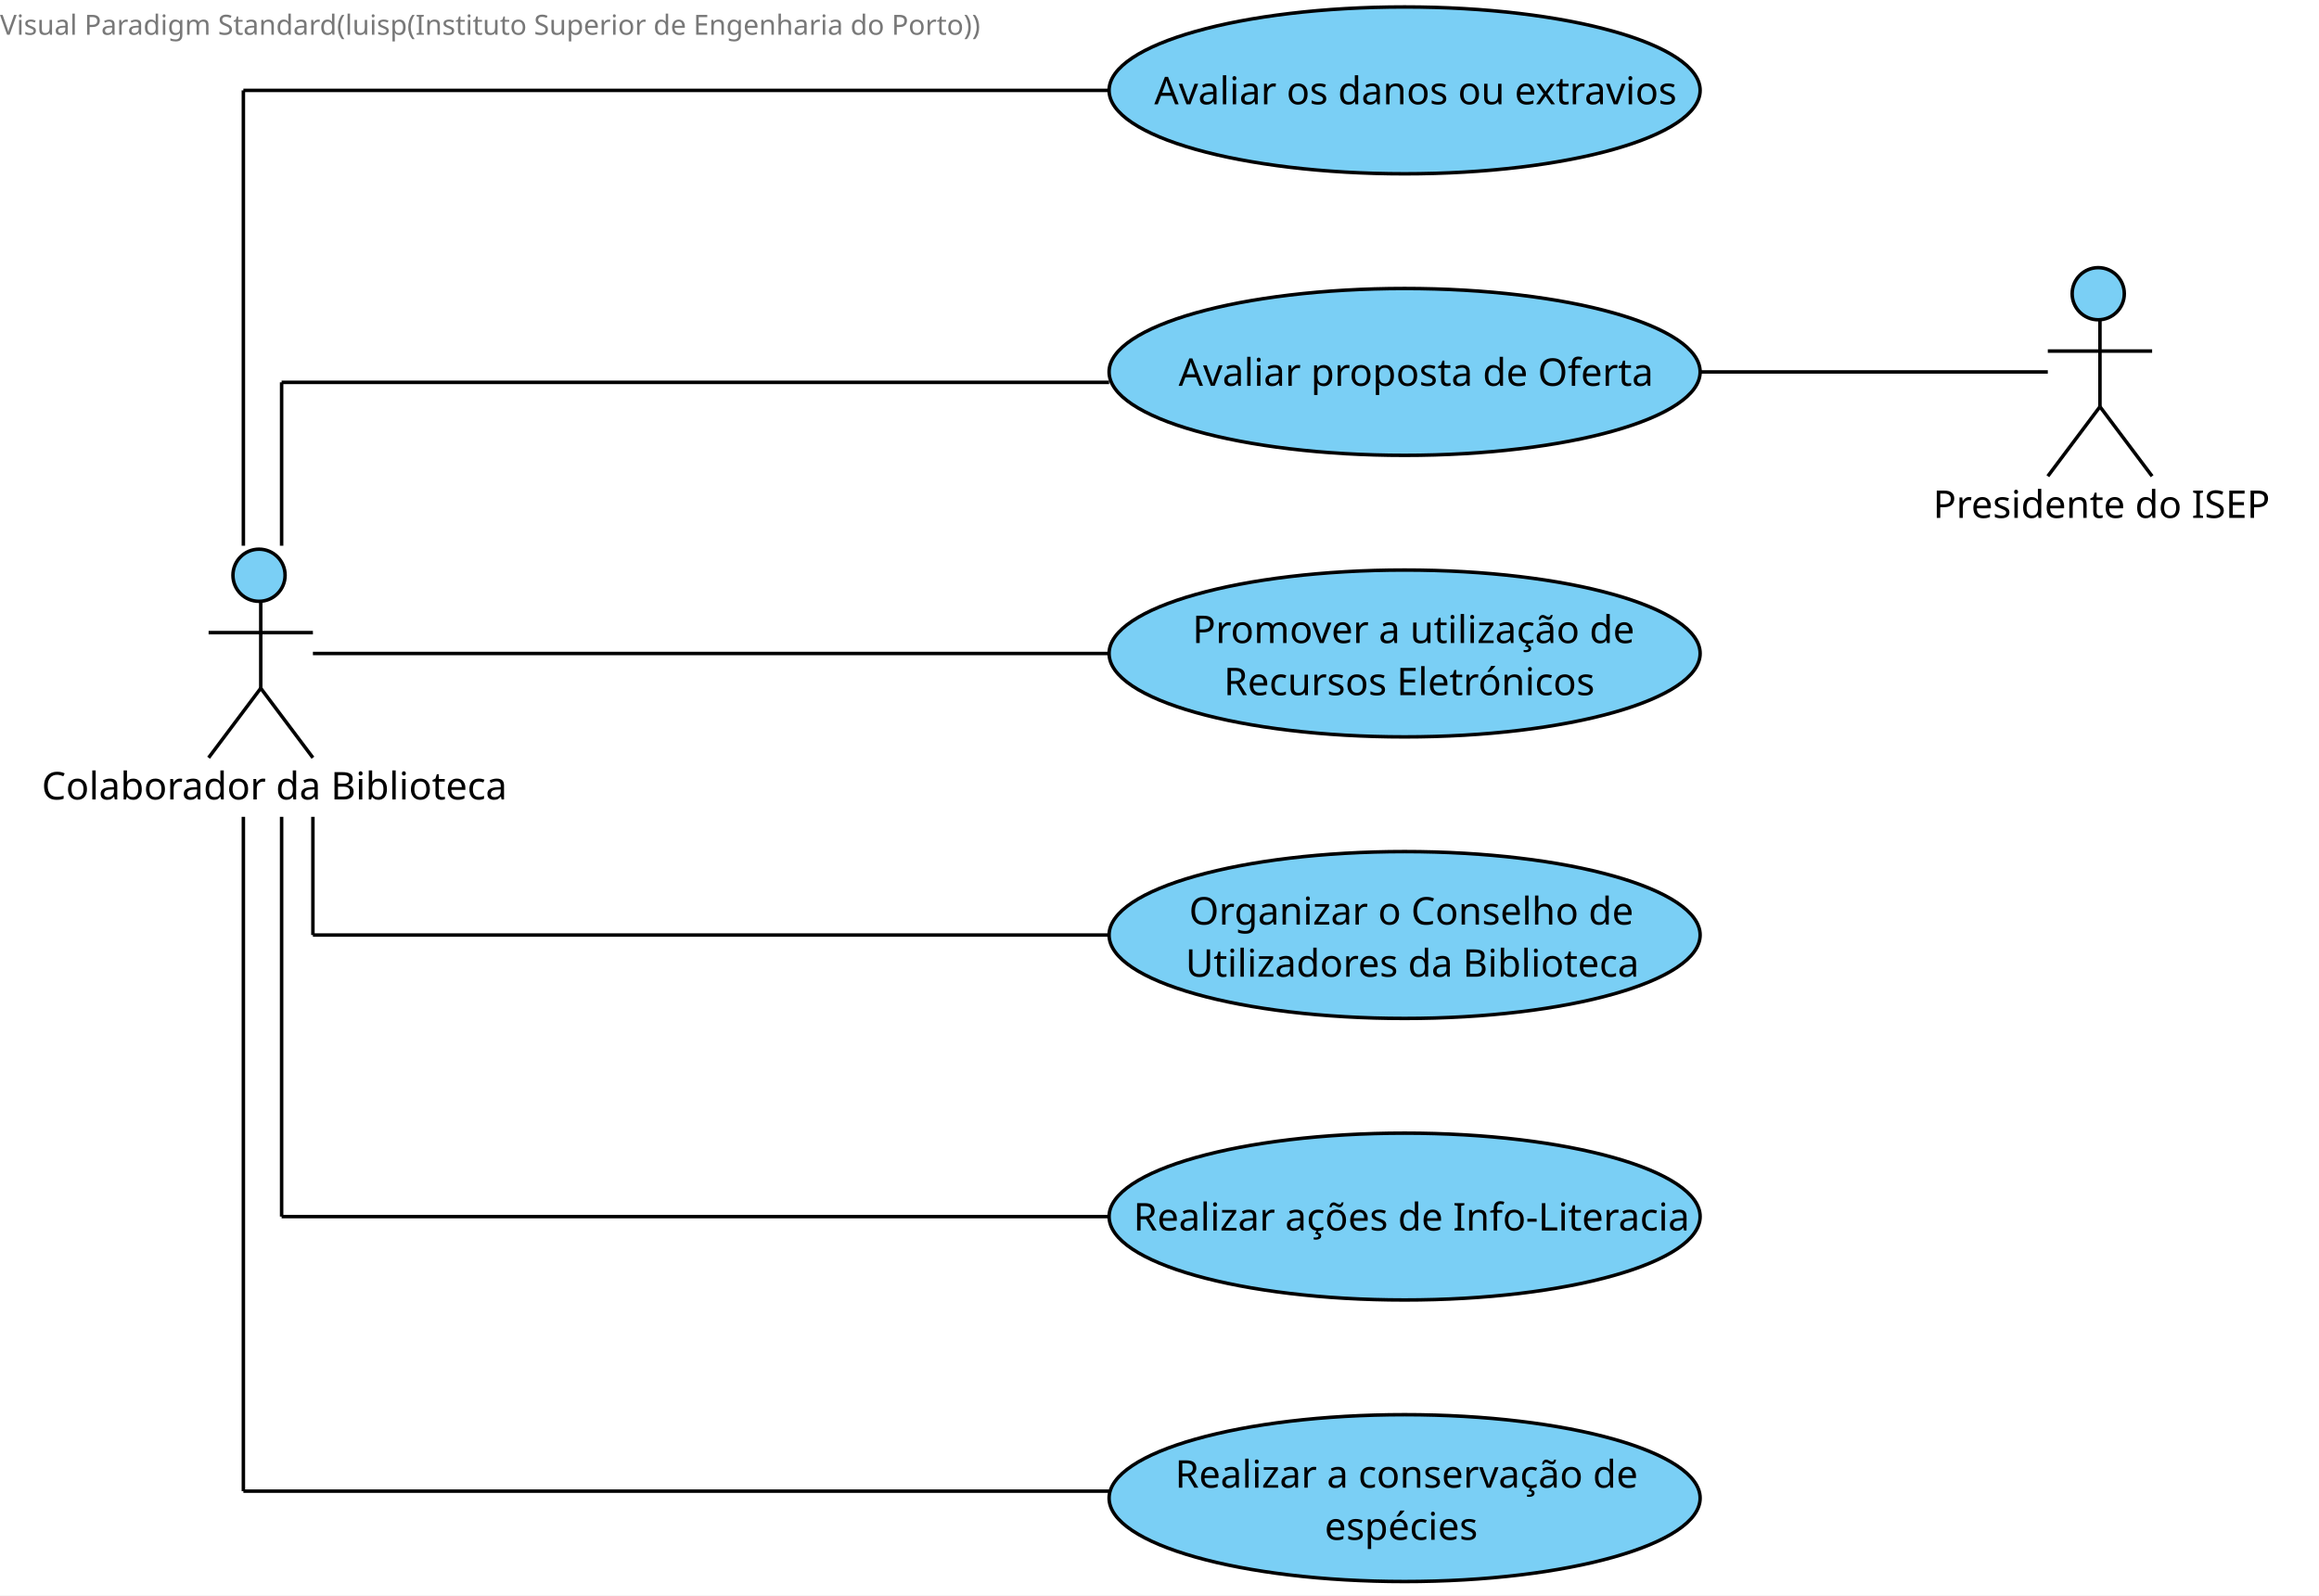
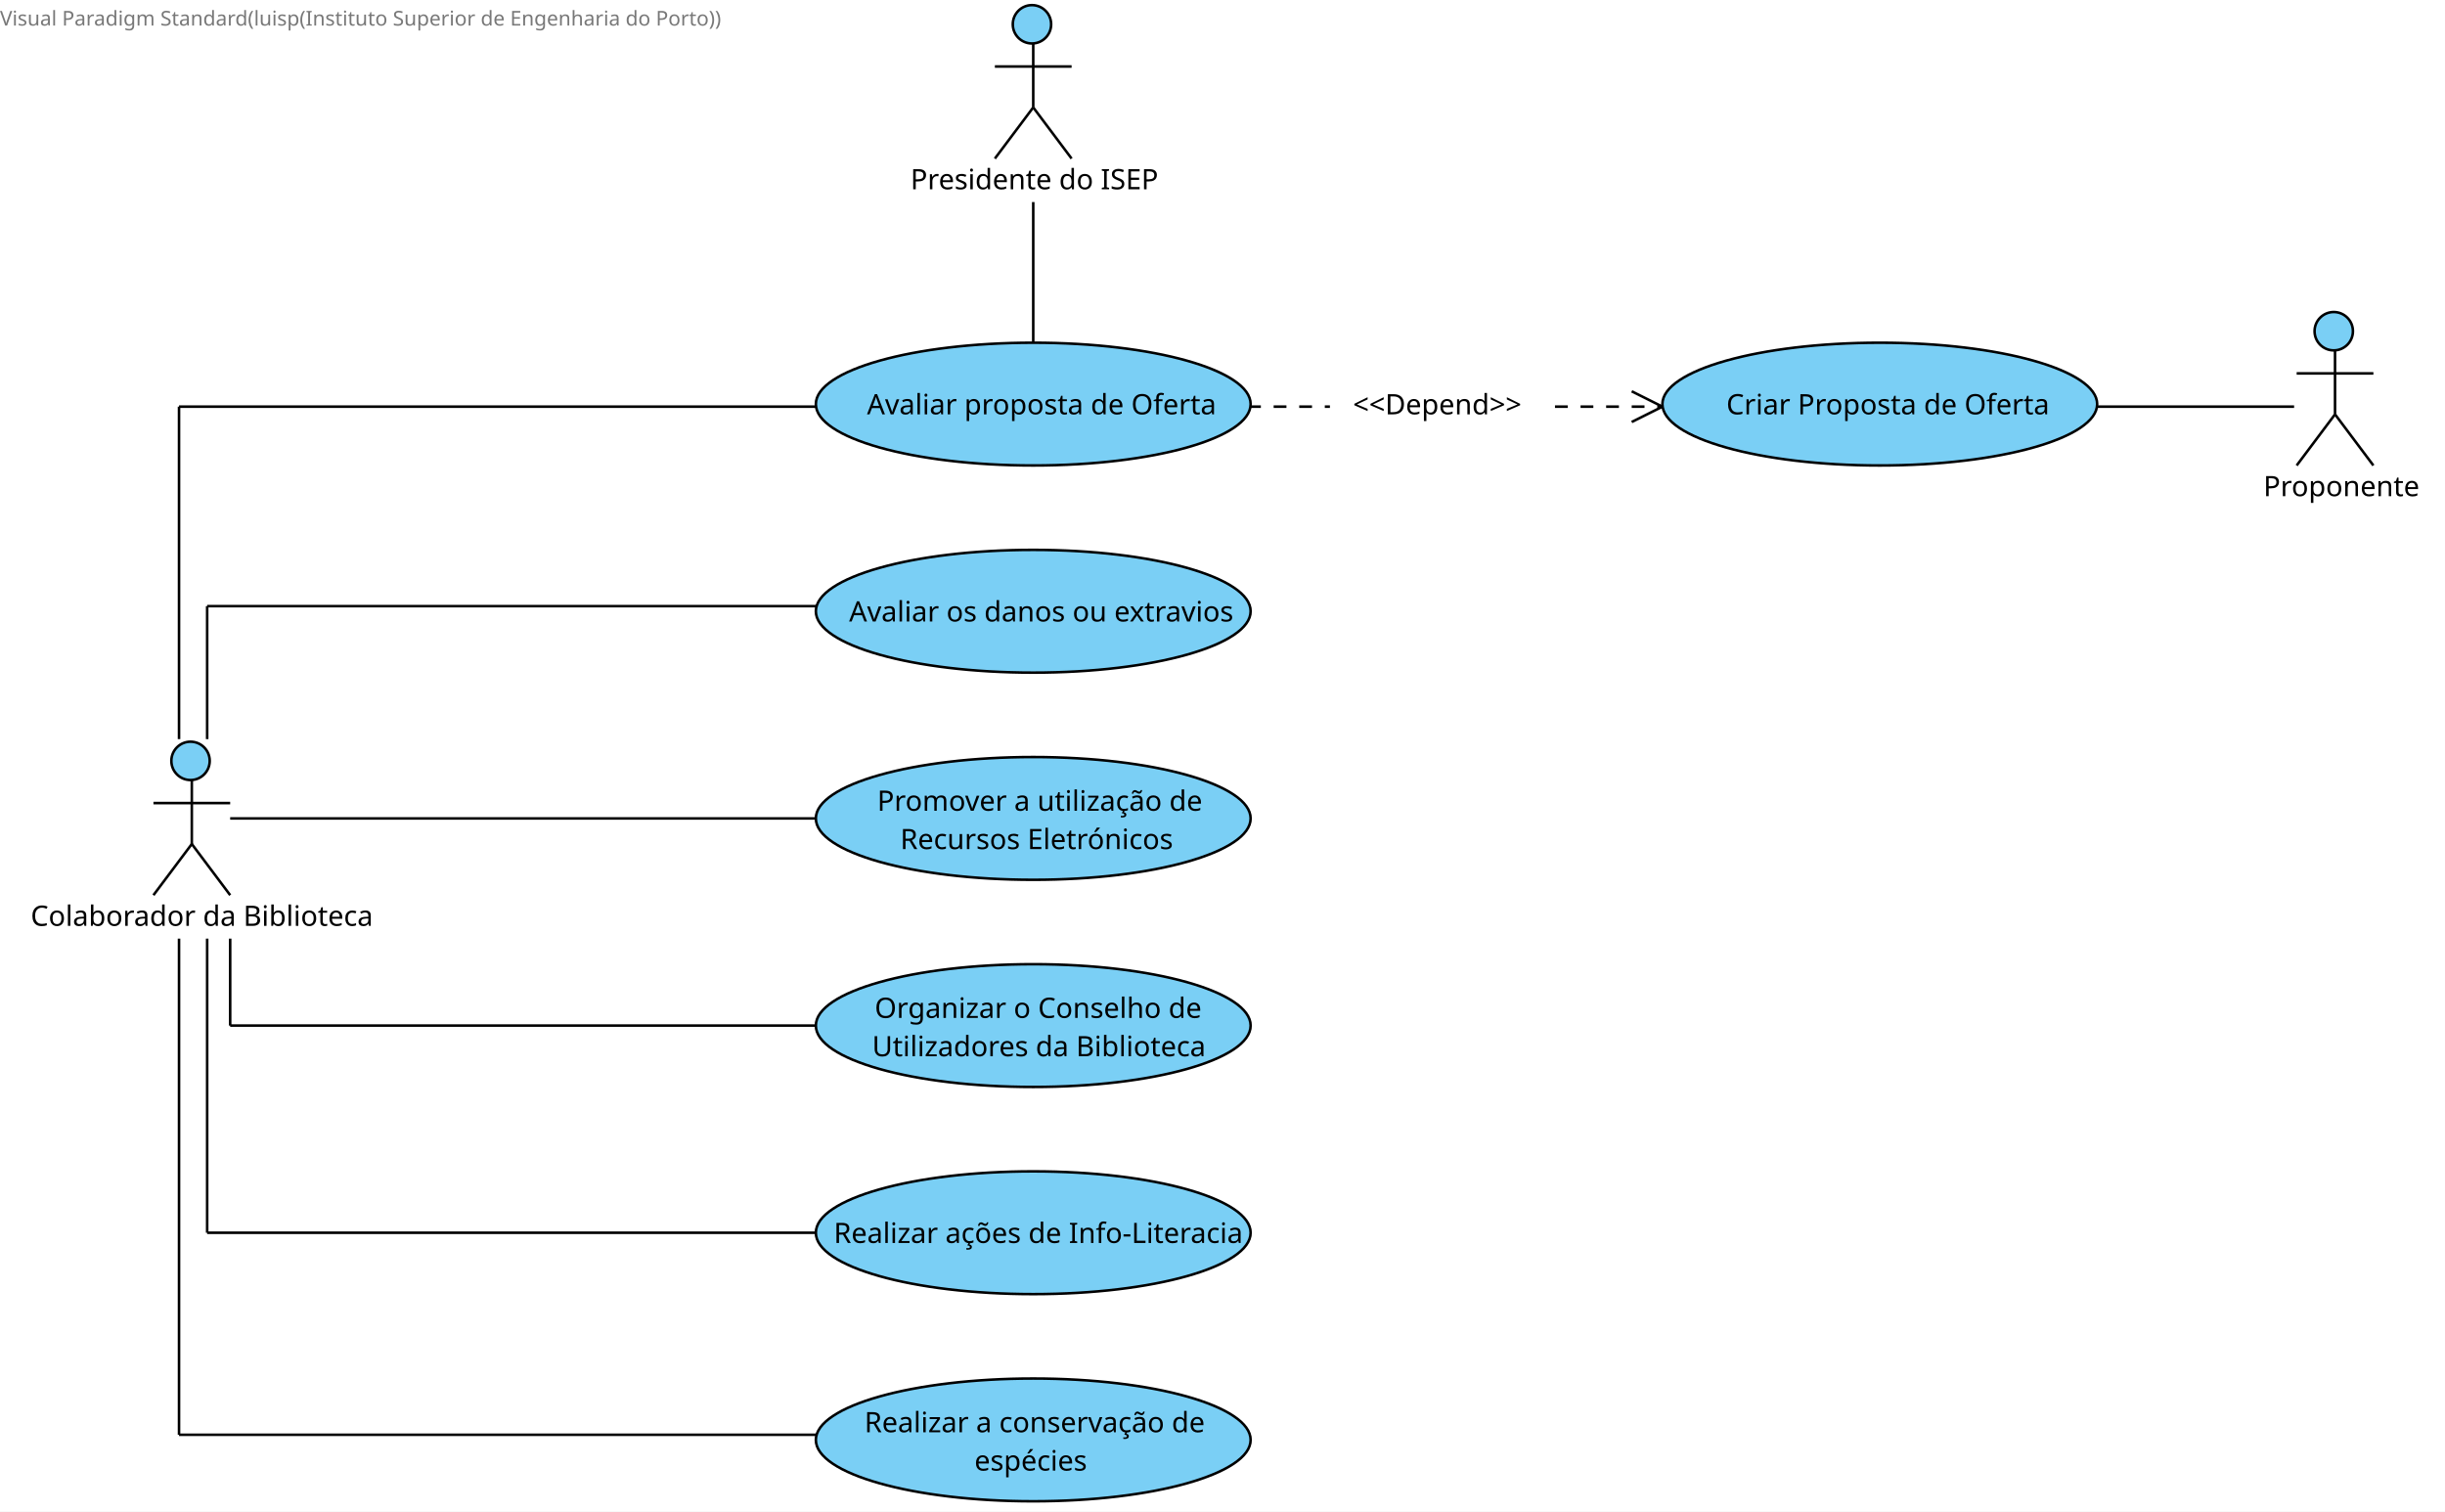
- <svg xmlns="http://www.w3.org/2000/svg" fill-opacity="0" color-rendering="auto" color-interpolation="auto" text-rendering="auto" stroke="rgb(0,0,0)" stroke-linecap="square" width="667" stroke-miterlimit="10" shape-rendering="auto" stroke-opacity="0" fill="rgb(0,0,0)" stroke-dasharray="none" font-weight="normal" stroke-width="1" height="459" font-family="'Dialog'" font-style="normal" stroke-linejoin="miter" font-size="12px" stroke-dashoffset="0" image-rendering="auto">
+ <svg xmlns="http://www.w3.org/2000/svg" fill-opacity="0" color-rendering="auto" color-interpolation="auto" text-rendering="auto" stroke="rgb(0,0,0)" stroke-linecap="square" width="956" stroke-miterlimit="10" shape-rendering="auto" stroke-opacity="0" fill="rgb(0,0,0)" stroke-dasharray="none" font-weight="normal" stroke-width="1" height="591" font-family="'Dialog'" font-style="normal" stroke-linejoin="miter" font-size="12px" stroke-dashoffset="0" image-rendering="auto">
  <defs id="genericDefs" />
  <g>
    <defs id="defs1">
      <clipPath clipPathUnits="userSpaceOnUse" id="clipPath1">
        <path d="M-7 -7 L41 -7 L41 71 L-7 71 L-7 -7 Z" />
      </clipPath>
      <clipPath clipPathUnits="userSpaceOnUse" id="clipPath2">
        <path d="M-7 -7 L181 -7 L181 59 L-7 59 L-7 -7 Z" />
      </clipPath>
      <clipPath clipPathUnits="userSpaceOnUse" id="clipPath3">
        <path d="M0 0 L0 48 L170 48 L170 0 Z" />
      </clipPath>
      <clipPath clipPathUnits="userSpaceOnUse" id="clipPath4">
+         <path d="M-77 -15 L154 -15 L154 30 L-77 30 L-77 -15 Z" />
+       </clipPath>
+       <clipPath clipPathUnits="userSpaceOnUse" id="clipPath5">
        <path d="M-147 -15 L294 -15 L294 30 L-147 30 L-147 -15 Z" />
      </clipPath>
-       <clipPath clipPathUnits="userSpaceOnUse" id="clipPath5">
+       <clipPath clipPathUnits="userSpaceOnUse" id="clipPath6">
        <path d="M-117 -15 L234 -15 L234 30 L-117 30 L-117 -15 Z" />
      </clipPath>
-       <clipPath clipPathUnits="userSpaceOnUse" id="clipPath6">
-         <path d="M0 0 L204 0 L204 104 L0 104 L0 0 Z" />
-       </clipPath>
      <clipPath clipPathUnits="userSpaceOnUse" id="clipPath7">
-         <path d="M0 0 L0 104 L204 104 L204 95 L107 95 L107 80 L204 80 L204 0 Z" />
+         <path d="M0 0 L104 0 L104 159 L0 159 L0 0 Z" />
      </clipPath>
      <clipPath clipPathUnits="userSpaceOnUse" id="clipPath8">
-         <path d="M0 0 L353 0 L353 235 L0 235 L0 0 Z" />
+         <path d="M0 0 L0 33 L104 33 L104 0 ZM0 48 L0 159 L104 159 L104 48 Z" />
      </clipPath>
      <clipPath clipPathUnits="userSpaceOnUse" id="clipPath9">
-         <path d="M0 0 L0 235 L353 235 L353 0 Z" />
+         <path d="M0 0 L342 0 L342 156 L0 156 L0 0 Z" />
      </clipPath>
      <clipPath clipPathUnits="userSpaceOnUse" id="clipPath10">
+         <path d="M0 0 L0 156 L342 156 L342 0 Z" />
+       </clipPath>
+       <clipPath clipPathUnits="userSpaceOnUse" id="clipPath11">
        <path d="M0 0 L353 0 L353 298 L0 298 L0 0 Z" />
      </clipPath>
-       <clipPath clipPathUnits="userSpaceOnUse" id="clipPath11">
+       <clipPath clipPathUnits="userSpaceOnUse" id="clipPath12">
        <path d="M0 0 L0 33 L129 33 L129 48 L0 48 L0 298 L353 298 L353 0 Z" />
      </clipPath>
-       <clipPath clipPathUnits="userSpaceOnUse" id="clipPath12">
+       <clipPath clipPathUnits="userSpaceOnUse" id="clipPath13">
        <path d="M0 0 L333 0 L333 104 L0 104 L0 0 Z" />
      </clipPath>
-       <clipPath clipPathUnits="userSpaceOnUse" id="clipPath13">
+       <clipPath clipPathUnits="userSpaceOnUse" id="clipPath14">
        <path d="M0 0 L0 80 L109 80 L109 95 L0 95 L0 104 L333 104 L333 0 Z" />
      </clipPath>
-       <clipPath clipPathUnits="userSpaceOnUse" id="clipPath14">
+       <clipPath clipPathUnits="userSpaceOnUse" id="clipPath15">
        <path d="M0 0 L333 0 L333 138 L0 138 L0 0 Z" />
      </clipPath>
-       <clipPath clipPathUnits="userSpaceOnUse" id="clipPath15">
+       <clipPath clipPathUnits="userSpaceOnUse" id="clipPath16">
        <path d="M0 0 L0 33 L109 33 L109 48 L0 48 L0 138 L333 138 L333 0 Z" />
      </clipPath>
-       <clipPath clipPathUnits="userSpaceOnUse" id="clipPath16">
+       <clipPath clipPathUnits="userSpaceOnUse" id="clipPath17">
        <path d="M0 0 L342 0 L342 219 L0 219 L0 0 Z" />
      </clipPath>
-       <clipPath clipPathUnits="userSpaceOnUse" id="clipPath17">
+       <clipPath clipPathUnits="userSpaceOnUse" id="clipPath18">
        <path d="M0 0 L0 33 L118 33 L118 48 L0 48 L0 219 L342 219 L342 0 Z" />
      </clipPath>
-       <clipPath clipPathUnits="userSpaceOnUse" id="clipPath18">
-         <path d="M0 0 L342 0 L342 151 L0 151 L0 0 Z" />
-       </clipPath>
      <clipPath clipPathUnits="userSpaceOnUse" id="clipPath19">
-         <path d="M0 0 L0 151 L342 151 L342 0 Z" />
+         <path d="M0 0 L353 0 L353 234 L0 234 L0 0 Z" />
+       </clipPath>
+       <clipPath clipPathUnits="userSpaceOnUse" id="clipPath20">
+         <path d="M0 0 L0 234 L353 234 L353 0 Z" />
+       </clipPath>
+       <clipPath clipPathUnits="userSpaceOnUse" id="clipPath21">
+         <path d="M0 0 L265 0 L265 104 L0 104 L0 0 Z" />
+       </clipPath>
+       <clipPath clipPathUnits="userSpaceOnUse" id="clipPath22">
+         <path d="M166 41 L166 56 L81 56 L81 41 ZM0 0 L0 104 L265 104 L265 0 Z" />
+       </clipPath>
+       <clipPath clipPathUnits="userSpaceOnUse" id="clipPath23">
+         <path d="M0 0 L181 0 L181 104 L0 104 L0 0 Z" />
+       </clipPath>
+       <clipPath clipPathUnits="userSpaceOnUse" id="clipPath24">
+         <path d="M0 0 L0 104 L181 104 L181 88 L105 88 L105 73 L181 73 L181 0 Z" />
+       </clipPath>
+       <clipPath clipPathUnits="userSpaceOnUse" id="clipPath25">
+         <path d="M-85 -15 L170 -15 L170 30 L-85 30 L-85 -15 Z" />
      </clipPath>
    </defs>
    <g fill="white" text-rendering="geometricPrecision" fill-opacity="1" stroke-opacity="1" stroke="white">
-       <rect x="0" width="667" height="459" y="0" stroke="none" />
-     </g>
-     <g font-size="11px" transform="translate(60,158)" fill-opacity="1" fill="rgb(122,207,245)" text-rendering="geometricPrecision" image-rendering="optimizeQuality" font-family="sans-serif" stroke="rgb(122,207,245)" stroke-opacity="1">
+       <rect x="0" width="956" height="591" y="0" stroke="none" />
+     </g>
+     <g font-size="11px" transform="translate(60,290)" fill-opacity="1" fill="rgb(122,207,245)" text-rendering="geometricPrecision" image-rendering="optimizeQuality" font-family="sans-serif" stroke="rgb(122,207,245)" stroke-opacity="1">
      <circle r="7.5" clip-path="url(#clipPath1)" cx="14.5" cy="7.5" stroke="none" />
    </g>
-     <g stroke-linecap="butt" font-size="11px" transform="translate(60,158)" fill-opacity="1" fill="black" text-rendering="geometricPrecision" image-rendering="optimizeQuality" font-family="sans-serif" stroke-linejoin="round" stroke="black" stroke-opacity="1" stroke-miterlimit="0">
+     <g stroke-linecap="butt" font-size="11px" transform="translate(60,290)" fill-opacity="1" fill="black" text-rendering="geometricPrecision" image-rendering="optimizeQuality" font-family="sans-serif" stroke-linejoin="round" stroke="black" stroke-opacity="1" stroke-miterlimit="0">
      <circle fill="none" r="7.5" clip-path="url(#clipPath1)" cx="14.5" cy="7.5" />
      <line y2="40" fill="none" x1="15" clip-path="url(#clipPath1)" x2="15" y1="15" />
      <line y2="24" fill="none" x1="0" clip-path="url(#clipPath1)" x2="30" y1="24" />
      <line y2="60" fill="none" x1="15" clip-path="url(#clipPath1)" x2="0" y1="40" />
      <line y2="60" fill="none" x1="15" clip-path="url(#clipPath1)" x2="30" y1="40" />
    </g>
-     <g font-size="11px" transform="translate(319,2)" fill-opacity="1" fill="rgb(122,207,245)" text-rendering="geometricPrecision" image-rendering="optimizeQuality" font-family="sans-serif" stroke="rgb(122,207,245)" stroke-opacity="1">
-       <ellipse rx="85" ry="24" clip-path="url(#clipPath2)" cx="85" cy="24" stroke="none" />
-     </g>
-     <g stroke-linecap="butt" font-size="11px" transform="translate(319,2)" fill-opacity="1" fill="black" text-rendering="geometricPrecision" image-rendering="optimizeQuality" font-family="sans-serif" stroke-linejoin="round" stroke="black" stroke-opacity="1" stroke-miterlimit="0">
-       <ellipse rx="85" fill="none" ry="24" clip-path="url(#clipPath2)" cx="85" cy="24" />
-     </g>
-     <g font-size="11px" transform="translate(319,2)" fill-opacity="1" fill="black" text-rendering="geometricPrecision" image-rendering="optimizeQuality" font-family="sans-serif" stroke="black" stroke-opacity="1">
+     <g font-size="11px" transform="translate(319,215)" fill-opacity="1" fill="rgb(122,207,245)" text-rendering="geometricPrecision" image-rendering="optimizeQuality" font-family="sans-serif" stroke="rgb(122,207,245)" stroke-opacity="1">
+       <ellipse rx="85" ry="24" clip-path="url(#clipPath2)" cx="85" cy="24" stroke="none" />
+     </g>
+     <g stroke-linecap="butt" font-size="11px" transform="translate(319,215)" fill-opacity="1" fill="black" text-rendering="geometricPrecision" image-rendering="optimizeQuality" font-family="sans-serif" stroke-linejoin="round" stroke="black" stroke-opacity="1" stroke-miterlimit="0">
+       <ellipse rx="85" fill="none" ry="24" clip-path="url(#clipPath2)" cx="85" cy="24" />
+     </g>
+     <g font-size="11px" transform="translate(319,215)" fill-opacity="1" fill="black" text-rendering="geometricPrecision" image-rendering="optimizeQuality" font-family="sans-serif" stroke="black" stroke-opacity="1">
      <text x="13" xml:space="preserve" y="28" clip-path="url(#clipPath3)" stroke="none">Avaliar os danos ou extravios</text>
    </g>
-     <g font-size="11px" transform="translate(319,83)" fill-opacity="1" fill="rgb(122,207,245)" text-rendering="geometricPrecision" image-rendering="optimizeQuality" font-family="sans-serif" stroke="rgb(122,207,245)" stroke-opacity="1">
-       <ellipse rx="85" ry="24" clip-path="url(#clipPath2)" cx="85" cy="24" stroke="none" />
-     </g>
-     <g stroke-linecap="butt" font-size="11px" transform="translate(319,83)" fill-opacity="1" fill="black" text-rendering="geometricPrecision" image-rendering="optimizeQuality" font-family="sans-serif" stroke-linejoin="round" stroke="black" stroke-opacity="1" stroke-miterlimit="0">
-       <ellipse rx="85" fill="none" ry="24" clip-path="url(#clipPath2)" cx="85" cy="24" />
-     </g>
-     <g font-size="11px" transform="translate(319,83)" fill-opacity="1" fill="black" text-rendering="geometricPrecision" image-rendering="optimizeQuality" font-family="sans-serif" stroke="black" stroke-opacity="1">
+     <g font-size="11px" transform="translate(319,134)" fill-opacity="1" fill="rgb(122,207,245)" text-rendering="geometricPrecision" image-rendering="optimizeQuality" font-family="sans-serif" stroke="rgb(122,207,245)" stroke-opacity="1">
+       <ellipse rx="85" ry="24" clip-path="url(#clipPath2)" cx="85" cy="24" stroke="none" />
+     </g>
+     <g stroke-linecap="butt" font-size="11px" transform="translate(319,134)" fill-opacity="1" fill="black" text-rendering="geometricPrecision" image-rendering="optimizeQuality" font-family="sans-serif" stroke-linejoin="round" stroke="black" stroke-opacity="1" stroke-miterlimit="0">
+       <ellipse rx="85" fill="none" ry="24" clip-path="url(#clipPath2)" cx="85" cy="24" />
+     </g>
+     <g font-size="11px" transform="translate(319,134)" fill-opacity="1" fill="black" text-rendering="geometricPrecision" image-rendering="optimizeQuality" font-family="sans-serif" stroke="black" stroke-opacity="1">
      <text x="20" xml:space="preserve" y="28" clip-path="url(#clipPath3)" stroke="none">Avaliar proposta de Oferta</text>
    </g>
-     <g font-size="11px" transform="translate(319,164)" fill-opacity="1" fill="rgb(122,207,245)" text-rendering="geometricPrecision" image-rendering="optimizeQuality" font-family="sans-serif" stroke="rgb(122,207,245)" stroke-opacity="1">
-       <ellipse rx="85" ry="24" clip-path="url(#clipPath2)" cx="85" cy="24" stroke="none" />
-     </g>
-     <g stroke-linecap="butt" font-size="11px" transform="translate(319,164)" fill-opacity="1" fill="black" text-rendering="geometricPrecision" image-rendering="optimizeQuality" font-family="sans-serif" stroke-linejoin="round" stroke="black" stroke-opacity="1" stroke-miterlimit="0">
-       <ellipse rx="85" fill="none" ry="24" clip-path="url(#clipPath2)" cx="85" cy="24" />
-     </g>
-     <g font-size="11px" transform="translate(319,164)" fill-opacity="1" fill="black" text-rendering="geometricPrecision" image-rendering="optimizeQuality" font-family="sans-serif" stroke="black" stroke-opacity="1">
+     <g font-size="11px" transform="translate(319,296)" fill-opacity="1" fill="rgb(122,207,245)" text-rendering="geometricPrecision" image-rendering="optimizeQuality" font-family="sans-serif" stroke="rgb(122,207,245)" stroke-opacity="1">
+       <ellipse rx="85" ry="24" clip-path="url(#clipPath2)" cx="85" cy="24" stroke="none" />
+     </g>
+     <g stroke-linecap="butt" font-size="11px" transform="translate(319,296)" fill-opacity="1" fill="black" text-rendering="geometricPrecision" image-rendering="optimizeQuality" font-family="sans-serif" stroke-linejoin="round" stroke="black" stroke-opacity="1" stroke-miterlimit="0">
+       <ellipse rx="85" fill="none" ry="24" clip-path="url(#clipPath2)" cx="85" cy="24" />
+     </g>
+     <g font-size="11px" transform="translate(319,296)" fill-opacity="1" fill="black" text-rendering="geometricPrecision" image-rendering="optimizeQuality" font-family="sans-serif" stroke="black" stroke-opacity="1">
      <text x="24" xml:space="preserve" y="21" clip-path="url(#clipPath3)" stroke="none">Promover a utilização de</text>
      <text x="33" xml:space="preserve" y="36" clip-path="url(#clipPath3)" stroke="none">Recursos Eletrónicos</text>
    </g>
-     <g font-size="11px" transform="translate(319,245)" fill-opacity="1" fill="rgb(122,207,245)" text-rendering="geometricPrecision" image-rendering="optimizeQuality" font-family="sans-serif" stroke="rgb(122,207,245)" stroke-opacity="1">
-       <ellipse rx="85" ry="24" clip-path="url(#clipPath2)" cx="85" cy="24" stroke="none" />
-     </g>
-     <g stroke-linecap="butt" font-size="11px" transform="translate(319,245)" fill-opacity="1" fill="black" text-rendering="geometricPrecision" image-rendering="optimizeQuality" font-family="sans-serif" stroke-linejoin="round" stroke="black" stroke-opacity="1" stroke-miterlimit="0">
-       <ellipse rx="85" fill="none" ry="24" clip-path="url(#clipPath2)" cx="85" cy="24" />
-     </g>
-     <g font-size="11px" transform="translate(319,245)" fill-opacity="1" fill="black" text-rendering="geometricPrecision" image-rendering="optimizeQuality" font-family="sans-serif" stroke="black" stroke-opacity="1">
+     <g font-size="11px" transform="translate(319,377)" fill-opacity="1" fill="rgb(122,207,245)" text-rendering="geometricPrecision" image-rendering="optimizeQuality" font-family="sans-serif" stroke="rgb(122,207,245)" stroke-opacity="1">
+       <ellipse rx="85" ry="24" clip-path="url(#clipPath2)" cx="85" cy="24" stroke="none" />
+     </g>
+     <g stroke-linecap="butt" font-size="11px" transform="translate(319,377)" fill-opacity="1" fill="black" text-rendering="geometricPrecision" image-rendering="optimizeQuality" font-family="sans-serif" stroke-linejoin="round" stroke="black" stroke-opacity="1" stroke-miterlimit="0">
+       <ellipse rx="85" fill="none" ry="24" clip-path="url(#clipPath2)" cx="85" cy="24" />
+     </g>
+     <g font-size="11px" transform="translate(319,377)" fill-opacity="1" fill="black" text-rendering="geometricPrecision" image-rendering="optimizeQuality" font-family="sans-serif" stroke="black" stroke-opacity="1">
      <text x="23" xml:space="preserve" y="21" clip-path="url(#clipPath3)" stroke="none">Organizar o Conselho de</text>
      <text x="22" xml:space="preserve" y="36" clip-path="url(#clipPath3)" stroke="none">Utilizadores da Biblioteca</text>
    </g>
-     <g font-size="11px" transform="translate(319,326)" fill-opacity="1" fill="rgb(122,207,245)" text-rendering="geometricPrecision" image-rendering="optimizeQuality" font-family="sans-serif" stroke="rgb(122,207,245)" stroke-opacity="1">
-       <ellipse rx="85" ry="24" clip-path="url(#clipPath2)" cx="85" cy="24" stroke="none" />
-     </g>
-     <g stroke-linecap="butt" font-size="11px" transform="translate(319,326)" fill-opacity="1" fill="black" text-rendering="geometricPrecision" image-rendering="optimizeQuality" font-family="sans-serif" stroke-linejoin="round" stroke="black" stroke-opacity="1" stroke-miterlimit="0">
-       <ellipse rx="85" fill="none" ry="24" clip-path="url(#clipPath2)" cx="85" cy="24" />
-     </g>
-     <g font-size="11px" transform="translate(319,326)" fill-opacity="1" fill="black" text-rendering="geometricPrecision" image-rendering="optimizeQuality" font-family="sans-serif" stroke="black" stroke-opacity="1">
+     <g font-size="11px" transform="translate(319,458)" fill-opacity="1" fill="rgb(122,207,245)" text-rendering="geometricPrecision" image-rendering="optimizeQuality" font-family="sans-serif" stroke="rgb(122,207,245)" stroke-opacity="1">
+       <ellipse rx="85" ry="24" clip-path="url(#clipPath2)" cx="85" cy="24" stroke="none" />
+     </g>
+     <g stroke-linecap="butt" font-size="11px" transform="translate(319,458)" fill-opacity="1" fill="black" text-rendering="geometricPrecision" image-rendering="optimizeQuality" font-family="sans-serif" stroke-linejoin="round" stroke="black" stroke-opacity="1" stroke-miterlimit="0">
+       <ellipse rx="85" fill="none" ry="24" clip-path="url(#clipPath2)" cx="85" cy="24" />
+     </g>
+     <g font-size="11px" transform="translate(319,458)" fill-opacity="1" fill="black" text-rendering="geometricPrecision" image-rendering="optimizeQuality" font-family="sans-serif" stroke="black" stroke-opacity="1">
      <text x="7" xml:space="preserve" y="28" clip-path="url(#clipPath3)" stroke="none">Realizar ações de Info-Literacia</text>
    </g>
-     <g font-size="11px" transform="translate(319,407)" fill-opacity="1" fill="rgb(122,207,245)" text-rendering="geometricPrecision" image-rendering="optimizeQuality" font-family="sans-serif" stroke="rgb(122,207,245)" stroke-opacity="1">
-       <ellipse rx="85" ry="24" clip-path="url(#clipPath2)" cx="85" cy="24" stroke="none" />
-     </g>
-     <g stroke-linecap="butt" font-size="11px" transform="translate(319,407)" fill-opacity="1" fill="black" text-rendering="geometricPrecision" image-rendering="optimizeQuality" font-family="sans-serif" stroke-linejoin="round" stroke="black" stroke-opacity="1" stroke-miterlimit="0">
-       <ellipse rx="85" fill="none" ry="24" clip-path="url(#clipPath2)" cx="85" cy="24" />
-     </g>
-     <g font-size="11px" transform="translate(319,407)" fill-opacity="1" fill="black" text-rendering="geometricPrecision" image-rendering="optimizeQuality" font-family="sans-serif" stroke="black" stroke-opacity="1">
+     <g font-size="11px" transform="translate(319,539)" fill-opacity="1" fill="rgb(122,207,245)" text-rendering="geometricPrecision" image-rendering="optimizeQuality" font-family="sans-serif" stroke="rgb(122,207,245)" stroke-opacity="1">
+       <ellipse rx="85" ry="24" clip-path="url(#clipPath2)" cx="85" cy="24" stroke="none" />
+     </g>
+     <g stroke-linecap="butt" font-size="11px" transform="translate(319,539)" fill-opacity="1" fill="black" text-rendering="geometricPrecision" image-rendering="optimizeQuality" font-family="sans-serif" stroke-linejoin="round" stroke="black" stroke-opacity="1" stroke-miterlimit="0">
+       <ellipse rx="85" fill="none" ry="24" clip-path="url(#clipPath2)" cx="85" cy="24" />
+     </g>
+     <g font-size="11px" transform="translate(319,539)" fill-opacity="1" fill="black" text-rendering="geometricPrecision" image-rendering="optimizeQuality" font-family="sans-serif" stroke="black" stroke-opacity="1">
      <text x="19" xml:space="preserve" y="21" clip-path="url(#clipPath3)" stroke="none">Realizar a conservação de</text>
      <text x="62" xml:space="preserve" y="36" clip-path="url(#clipPath3)" stroke="none">espécies</text>
    </g>
-     <g font-size="11px" transform="translate(589,77)" fill-opacity="1" fill="rgb(122,207,245)" text-rendering="geometricPrecision" image-rendering="optimizeQuality" font-family="sans-serif" stroke="rgb(122,207,245)" stroke-opacity="1">
+     <g font-size="11px" transform="translate(389,2)" fill-opacity="1" fill="rgb(122,207,245)" text-rendering="geometricPrecision" image-rendering="optimizeQuality" font-family="sans-serif" stroke="rgb(122,207,245)" stroke-opacity="1">
      <circle r="7.5" clip-path="url(#clipPath1)" cx="14.5" cy="7.5" stroke="none" />
    </g>
-     <g stroke-linecap="butt" font-size="11px" transform="translate(589,77)" fill-opacity="1" fill="black" text-rendering="geometricPrecision" image-rendering="optimizeQuality" font-family="sans-serif" stroke-linejoin="round" stroke="black" stroke-opacity="1" stroke-miterlimit="0">
+     <g stroke-linecap="butt" font-size="11px" transform="translate(389,2)" fill-opacity="1" fill="black" text-rendering="geometricPrecision" image-rendering="optimizeQuality" font-family="sans-serif" stroke-linejoin="round" stroke="black" stroke-opacity="1" stroke-miterlimit="0">
      <circle fill="none" r="7.5" clip-path="url(#clipPath1)" cx="14.5" cy="7.5" />
      <line y2="40" fill="none" x1="15" clip-path="url(#clipPath1)" x2="15" y1="15" />
      <line y2="24" fill="none" x1="0" clip-path="url(#clipPath1)" x2="30" y1="24" />
      <line y2="60" fill="none" x1="15" clip-path="url(#clipPath1)" x2="0" y1="40" />
      <line y2="60" fill="none" x1="15" clip-path="url(#clipPath1)" x2="30" y1="40" />
    </g>
-     <g font-size="11px" transform="translate(2,218)" fill-opacity="1" fill="black" text-rendering="geometricPrecision" image-rendering="optimizeQuality" font-family="sans-serif" stroke="black" stroke-opacity="1">
-       <text x="10" xml:space="preserve" y="12" clip-path="url(#clipPath4)" stroke="none">Colaborador da Biblioteca</text>
-     </g>
-     <g font-size="11px" transform="translate(546,137)" fill-opacity="1" fill="black" text-rendering="geometricPrecision" image-rendering="optimizeQuality" font-family="sans-serif" stroke="black" stroke-opacity="1">
-       <text x="10" xml:space="preserve" y="12" clip-path="url(#clipPath5)" stroke="none">Presidente do ISEP</text>
-     </g>
-     <g stroke-linecap="butt" font-size="11px" transform="translate(439,57)" fill-opacity="1" fill="black" text-rendering="geometricPrecision" image-rendering="optimizeQuality" font-family="sans-serif" stroke-linejoin="round" stroke="black" stroke-opacity="1">
-       <line y2="50" fill="none" x1="50" clip-path="url(#clipPath7)" x2="150" y1="50" />
-       <line y2="50" fill="none" x1="150" clip-path="url(#clipPath7)" x2="150" y1="50" />
-     </g>
-     <g stroke-linecap="butt" font-size="11px" transform="translate(20,-24)" fill-opacity="1" fill="black" text-rendering="geometricPrecision" image-rendering="optimizeQuality" font-family="sans-serif" stroke-linejoin="round" stroke="black" stroke-opacity="1">
-       <line y2="50" fill="none" x1="50" clip-path="url(#clipPath9)" x2="50" y1="181" />
-       <line y2="50" fill="none" x1="50" clip-path="url(#clipPath9)" x2="299" y1="50" />
-     </g>
-     <g stroke-linecap="butt" font-size="11px" transform="translate(20,185)" fill-opacity="1" fill="black" text-rendering="geometricPrecision" image-rendering="optimizeQuality" font-family="sans-serif" stroke-linejoin="round" stroke="black" stroke-opacity="1">
-       <line y2="244" fill="none" x1="50" clip-path="url(#clipPath11)" x2="50" y1="50" />
-       <line y2="244" fill="none" x1="50" clip-path="url(#clipPath11)" x2="299" y1="244" />
-     </g>
-     <g stroke-linecap="butt" font-size="11px" transform="translate(40,138)" fill-opacity="1" fill="black" text-rendering="geometricPrecision" image-rendering="optimizeQuality" font-family="sans-serif" stroke-linejoin="round" stroke="black" stroke-opacity="1">
-       <line y2="50" fill="none" x1="50" clip-path="url(#clipPath13)" x2="279" y1="50" />
-     </g>
-     <g stroke-linecap="butt" font-size="11px" transform="translate(40,185)" fill-opacity="1" fill="black" text-rendering="geometricPrecision" image-rendering="optimizeQuality" font-family="sans-serif" stroke-linejoin="round" stroke="black" stroke-opacity="1">
-       <line y2="84" fill="none" x1="50" clip-path="url(#clipPath15)" x2="50" y1="50" />
-       <line y2="84" fill="none" x1="50" clip-path="url(#clipPath15)" x2="279" y1="84" />
-     </g>
-     <g stroke-linecap="butt" font-size="11px" transform="translate(31,185)" fill-opacity="1" fill="black" text-rendering="geometricPrecision" image-rendering="optimizeQuality" font-family="sans-serif" stroke-linejoin="round" stroke="black" stroke-opacity="1">
-       <line y2="165" fill="none" x1="50" clip-path="url(#clipPath17)" x2="50" y1="50" />
-       <line y2="165" fill="none" x1="50" clip-path="url(#clipPath17)" x2="288" y1="165" />
-     </g>
-     <g stroke-linecap="butt" font-size="11px" transform="translate(31,60)" fill-opacity="1" fill="black" text-rendering="geometricPrecision" image-rendering="optimizeQuality" font-family="sans-serif" stroke-linejoin="round" stroke="black" stroke-opacity="1">
-       <line y2="50" fill="none" x1="50" clip-path="url(#clipPath19)" x2="50" y1="97" />
-       <line y2="50" fill="none" x1="50" clip-path="url(#clipPath19)" x2="288" y1="50" />
+     <g font-size="11px" transform="translate(898,122)" fill-opacity="1" fill="rgb(122,207,245)" text-rendering="geometricPrecision" image-rendering="optimizeQuality" font-family="sans-serif" stroke="rgb(122,207,245)" stroke-opacity="1">
+       <circle r="7.5" clip-path="url(#clipPath1)" cx="14.5" cy="7.5" stroke="none" />
+     </g>
+     <g stroke-linecap="butt" font-size="11px" transform="translate(898,122)" fill-opacity="1" fill="black" text-rendering="geometricPrecision" image-rendering="optimizeQuality" font-family="sans-serif" stroke-linejoin="round" stroke="black" stroke-opacity="1" stroke-miterlimit="0">
+       <circle fill="none" r="7.5" clip-path="url(#clipPath1)" cx="14.5" cy="7.5" />
+       <line y2="40" fill="none" x1="15" clip-path="url(#clipPath1)" x2="15" y1="15" />
+       <line y2="24" fill="none" x1="0" clip-path="url(#clipPath1)" x2="30" y1="24" />
+       <line y2="60" fill="none" x1="15" clip-path="url(#clipPath1)" x2="0" y1="40" />
+       <line y2="60" fill="none" x1="15" clip-path="url(#clipPath1)" x2="30" y1="40" />
+     </g>
+     <g font-size="11px" transform="translate(650,134)" fill-opacity="1" fill="rgb(122,207,245)" text-rendering="geometricPrecision" image-rendering="optimizeQuality" font-family="sans-serif" stroke="rgb(122,207,245)" stroke-opacity="1">
+       <ellipse rx="85" ry="24" clip-path="url(#clipPath2)" cx="85" cy="24" stroke="none" />
+     </g>
+     <g stroke-linecap="butt" font-size="11px" transform="translate(650,134)" fill-opacity="1" fill="black" text-rendering="geometricPrecision" image-rendering="optimizeQuality" font-family="sans-serif" stroke-linejoin="round" stroke="black" stroke-opacity="1" stroke-miterlimit="0">
+       <ellipse rx="85" fill="none" ry="24" clip-path="url(#clipPath2)" cx="85" cy="24" />
+     </g>
+     <g font-size="11px" transform="translate(650,134)" fill-opacity="1" fill="black" text-rendering="geometricPrecision" image-rendering="optimizeQuality" font-family="sans-serif" stroke="black" stroke-opacity="1">
+       <text x="25" xml:space="preserve" y="28" clip-path="url(#clipPath3)" stroke="none">Criar Proposta de Oferta</text>
+     </g>
+     <g font-size="11px" transform="translate(875,182)" fill-opacity="1" fill="black" text-rendering="geometricPrecision" image-rendering="optimizeQuality" font-family="sans-serif" stroke="black" stroke-opacity="1">
+       <text x="10" xml:space="preserve" y="12" clip-path="url(#clipPath4)" stroke="none">Proponente</text>
+     </g>
+     <g font-size="11px" transform="translate(2,350)" fill-opacity="1" fill="black" text-rendering="geometricPrecision" image-rendering="optimizeQuality" font-family="sans-serif" stroke="black" stroke-opacity="1">
+       <text x="10" xml:space="preserve" y="12" clip-path="url(#clipPath5)" stroke="none">Colaborador da Biblioteca</text>
+     </g>
+     <g font-size="11px" transform="translate(346,62)" fill-opacity="1" fill="black" text-rendering="geometricPrecision" image-rendering="optimizeQuality" font-family="sans-serif" stroke="black" stroke-opacity="1">
+       <text x="10" xml:space="preserve" y="12" clip-path="url(#clipPath6)" stroke="none">Presidente do ISEP</text>
+     </g>
+     <g stroke-linecap="butt" font-size="11px" transform="translate(354,29)" fill-opacity="1" fill="black" text-rendering="geometricPrecision" image-rendering="optimizeQuality" font-family="sans-serif" stroke-linejoin="round" stroke="black" stroke-opacity="1">
+       <line y2="50" fill="none" x1="50" clip-path="url(#clipPath8)" x2="50" y1="105" />
+     </g>
+     <g stroke-linecap="butt" font-size="11px" transform="translate(31,187)" fill-opacity="1" fill="black" text-rendering="geometricPrecision" image-rendering="optimizeQuality" font-family="sans-serif" stroke-linejoin="round" stroke="black" stroke-opacity="1">
+       <line y2="50" fill="none" x1="50" clip-path="url(#clipPath10)" x2="50" y1="102" />
+       <line y2="50" fill="none" x1="50" clip-path="url(#clipPath10)" x2="288" y1="50" />
+     </g>
+     <g stroke-linecap="butt" font-size="11px" transform="translate(20,317)" fill-opacity="1" fill="black" text-rendering="geometricPrecision" image-rendering="optimizeQuality" font-family="sans-serif" stroke-linejoin="round" stroke="black" stroke-opacity="1">
+       <line y2="244" fill="none" x1="50" clip-path="url(#clipPath12)" x2="50" y1="50" />
+       <line y2="244" fill="none" x1="50" clip-path="url(#clipPath12)" x2="299" y1="244" />
+     </g>
+     <g stroke-linecap="butt" font-size="11px" transform="translate(40,270)" fill-opacity="1" fill="black" text-rendering="geometricPrecision" image-rendering="optimizeQuality" font-family="sans-serif" stroke-linejoin="round" stroke="black" stroke-opacity="1">
+       <line y2="50" fill="none" x1="50" clip-path="url(#clipPath14)" x2="279" y1="50" />
+     </g>
+     <g stroke-linecap="butt" font-size="11px" transform="translate(40,317)" fill-opacity="1" fill="black" text-rendering="geometricPrecision" image-rendering="optimizeQuality" font-family="sans-serif" stroke-linejoin="round" stroke="black" stroke-opacity="1">
+       <line y2="84" fill="none" x1="50" clip-path="url(#clipPath16)" x2="50" y1="50" />
+       <line y2="84" fill="none" x1="50" clip-path="url(#clipPath16)" x2="279" y1="84" />
+     </g>
+     <g stroke-linecap="butt" font-size="11px" transform="translate(31,317)" fill-opacity="1" fill="black" text-rendering="geometricPrecision" image-rendering="optimizeQuality" font-family="sans-serif" stroke-linejoin="round" stroke="black" stroke-opacity="1">
+       <line y2="165" fill="none" x1="50" clip-path="url(#clipPath18)" x2="50" y1="50" />
+       <line y2="165" fill="none" x1="50" clip-path="url(#clipPath18)" x2="288" y1="165" />
+     </g>
+     <g stroke-linecap="butt" font-size="11px" transform="translate(20,109)" fill-opacity="1" fill="black" text-rendering="geometricPrecision" image-rendering="optimizeQuality" font-family="sans-serif" stroke-linejoin="round" stroke="black" stroke-opacity="1">
+       <line y2="50" fill="none" x1="50" clip-path="url(#clipPath20)" x2="50" y1="180" />
+       <line y2="50" fill="none" x1="50" clip-path="url(#clipPath20)" x2="299" y1="50" />
+     </g>
+     <g fill-opacity="1" text-rendering="geometricPrecision" stroke="black" stroke-linecap="butt" transform="translate(439,109)" stroke-opacity="1" fill="black" stroke-dasharray="5" font-family="sans-serif" stroke-linejoin="round" font-size="11px" stroke-dashoffset="1" image-rendering="optimizeQuality">
+       <line y2="50" fill="none" x1="50" clip-path="url(#clipPath22)" x2="211" y1="50" />
+       <line clip-path="url(#clipPath22)" stroke-dashoffset="0" fill="none" x1="211" x2="199" y1="50" y2="44" stroke-dasharray="none" />
+       <line clip-path="url(#clipPath22)" stroke-dashoffset="0" fill="none" x1="211" x2="199" y1="50" y2="56" stroke-dasharray="none" />
+     </g>
+     <g stroke-linecap="butt" font-size="11px" transform="translate(770,109)" fill-opacity="1" fill="black" text-rendering="geometricPrecision" image-rendering="optimizeQuality" font-family="sans-serif" stroke-linejoin="round" stroke="black" stroke-opacity="1">
+       <line y2="50" fill="none" x1="50" clip-path="url(#clipPath24)" x2="127" y1="50" />
+     </g>
+     <g font-size="11px" transform="translate(520,150)" fill-opacity="1" fill="black" text-rendering="geometricPrecision" image-rendering="optimizeQuality" font-family="sans-serif" stroke="black" stroke-opacity="1">
+       <text x="9" xml:space="preserve" y="12" clip-path="url(#clipPath25)" stroke="none">&lt;&lt;Depend&gt;&gt;</text>
    </g>
    <g font-size="8px" fill-opacity="1" fill="rgb(120,120,120)" text-rendering="geometricPrecision" image-rendering="optimizeQuality" stroke="rgb(120,120,120)" stroke-opacity="1">
      <text x="0" xml:space="preserve" y="10" stroke="none">Visual Paradigm Standard(luisp(Instituto Superior de Engenharia do Porto))</text>
    </g>
  </g>
</svg>
